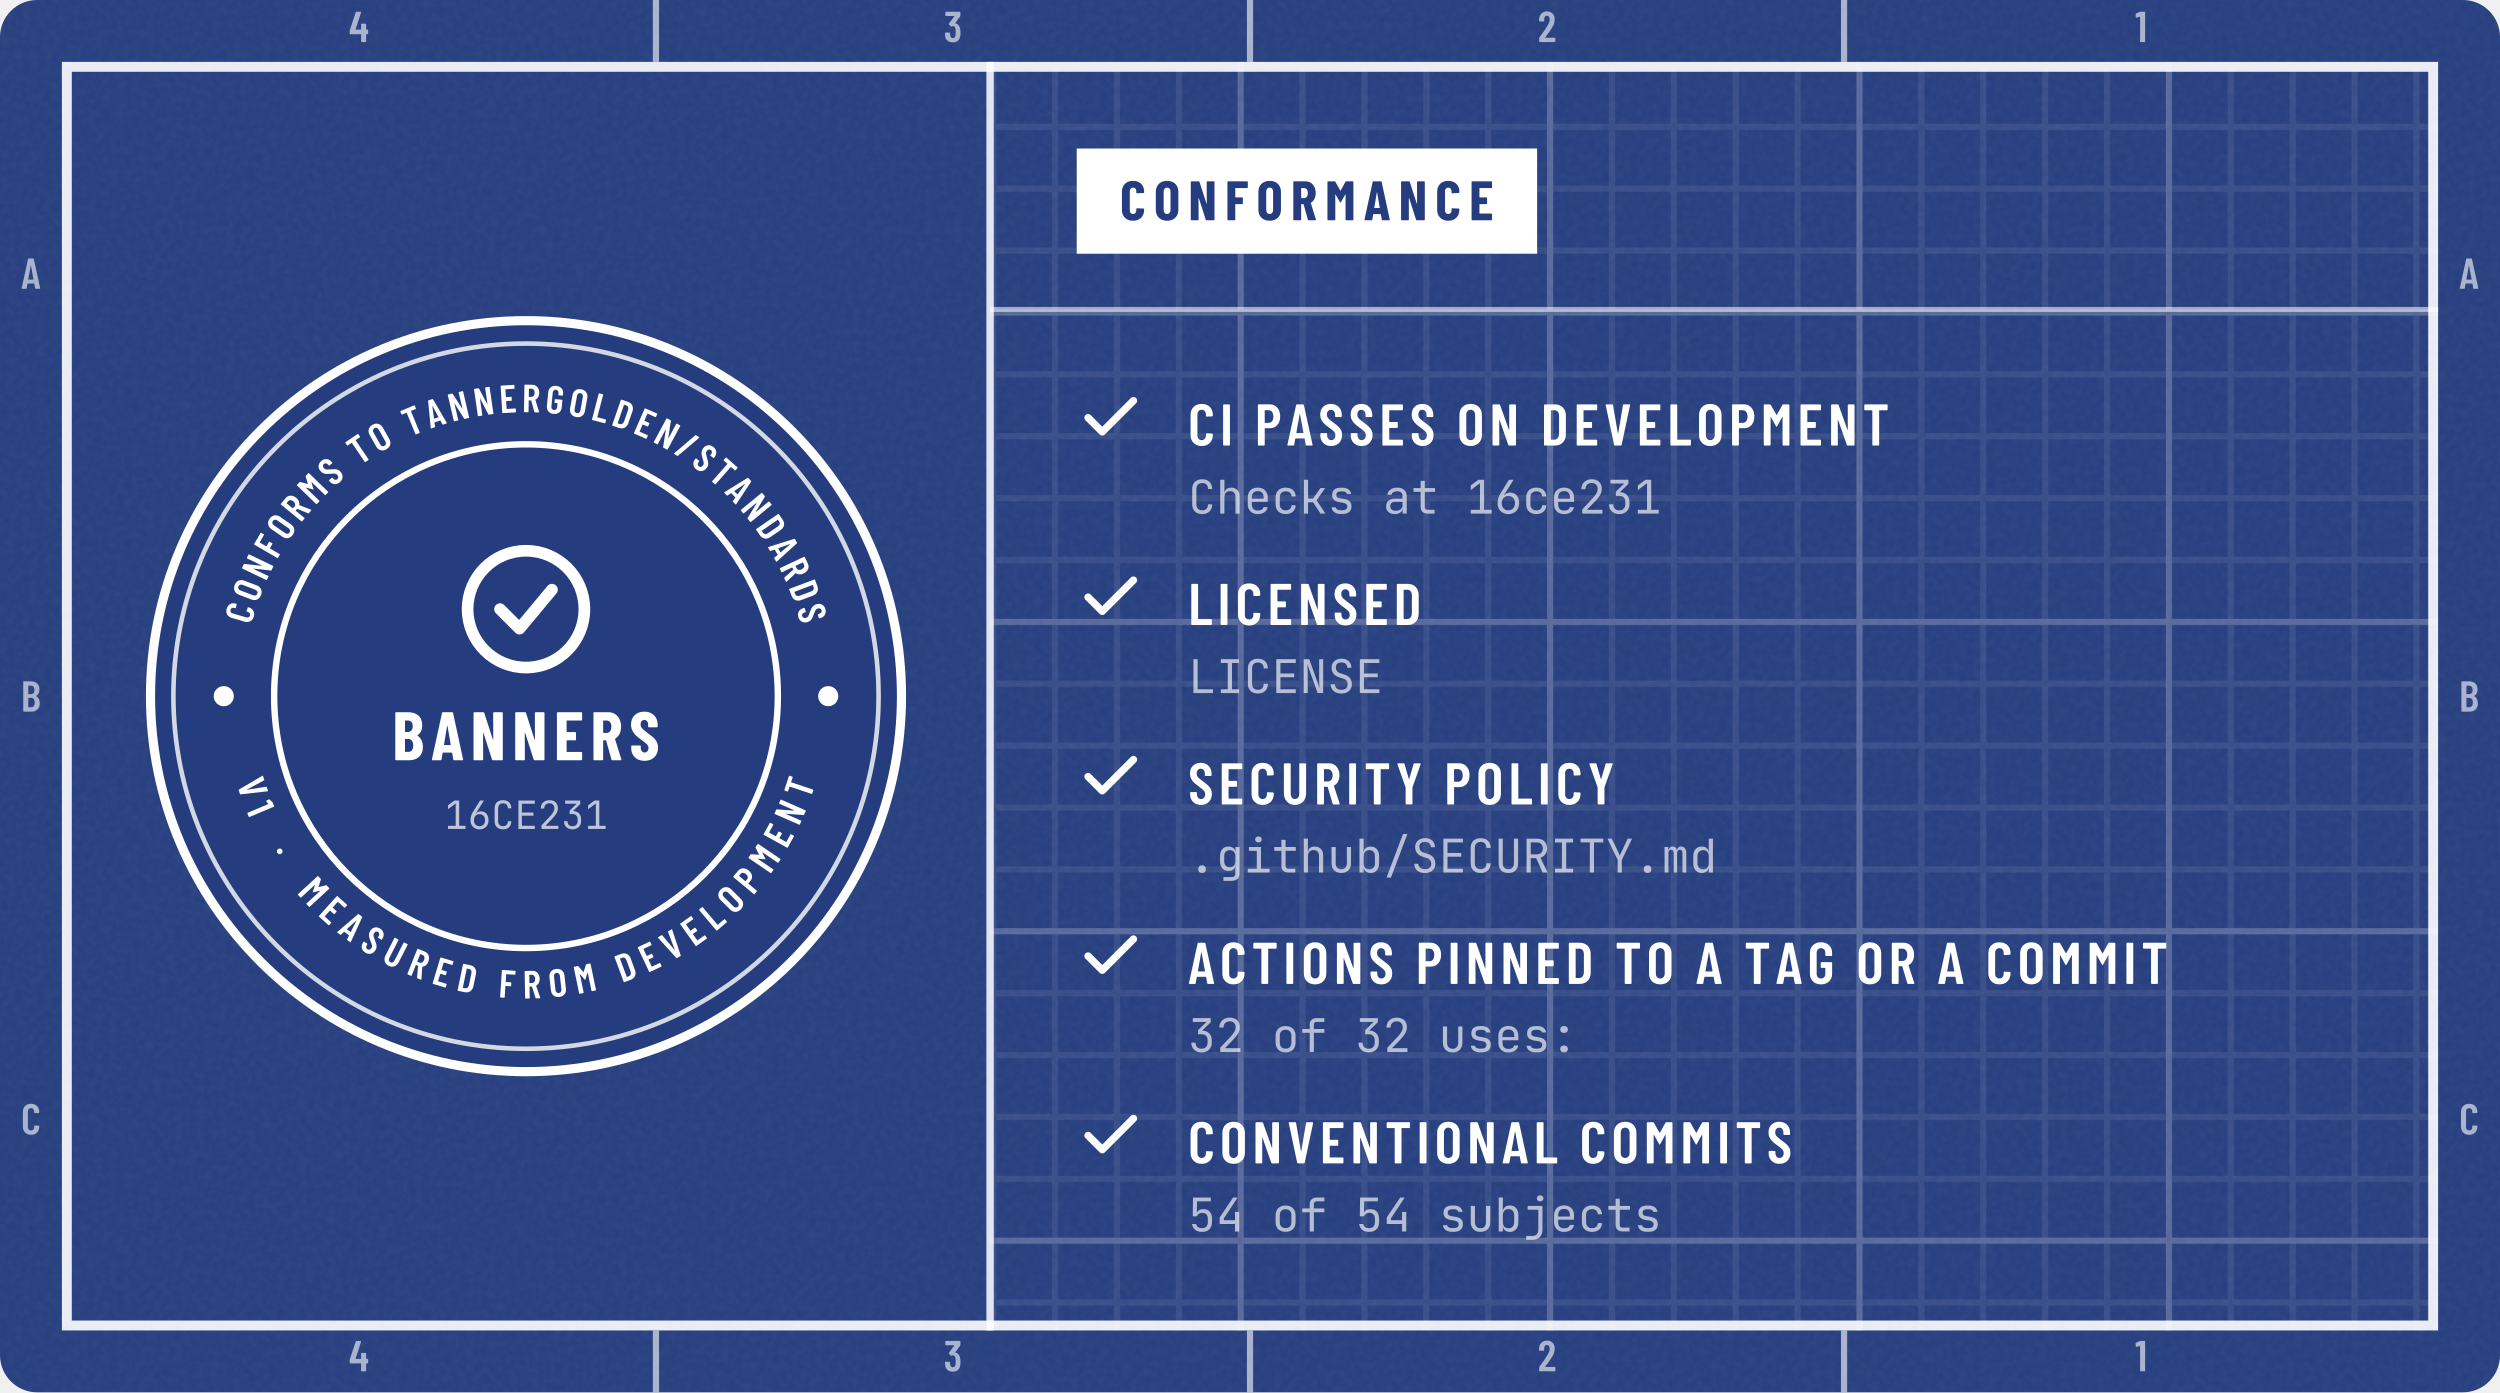
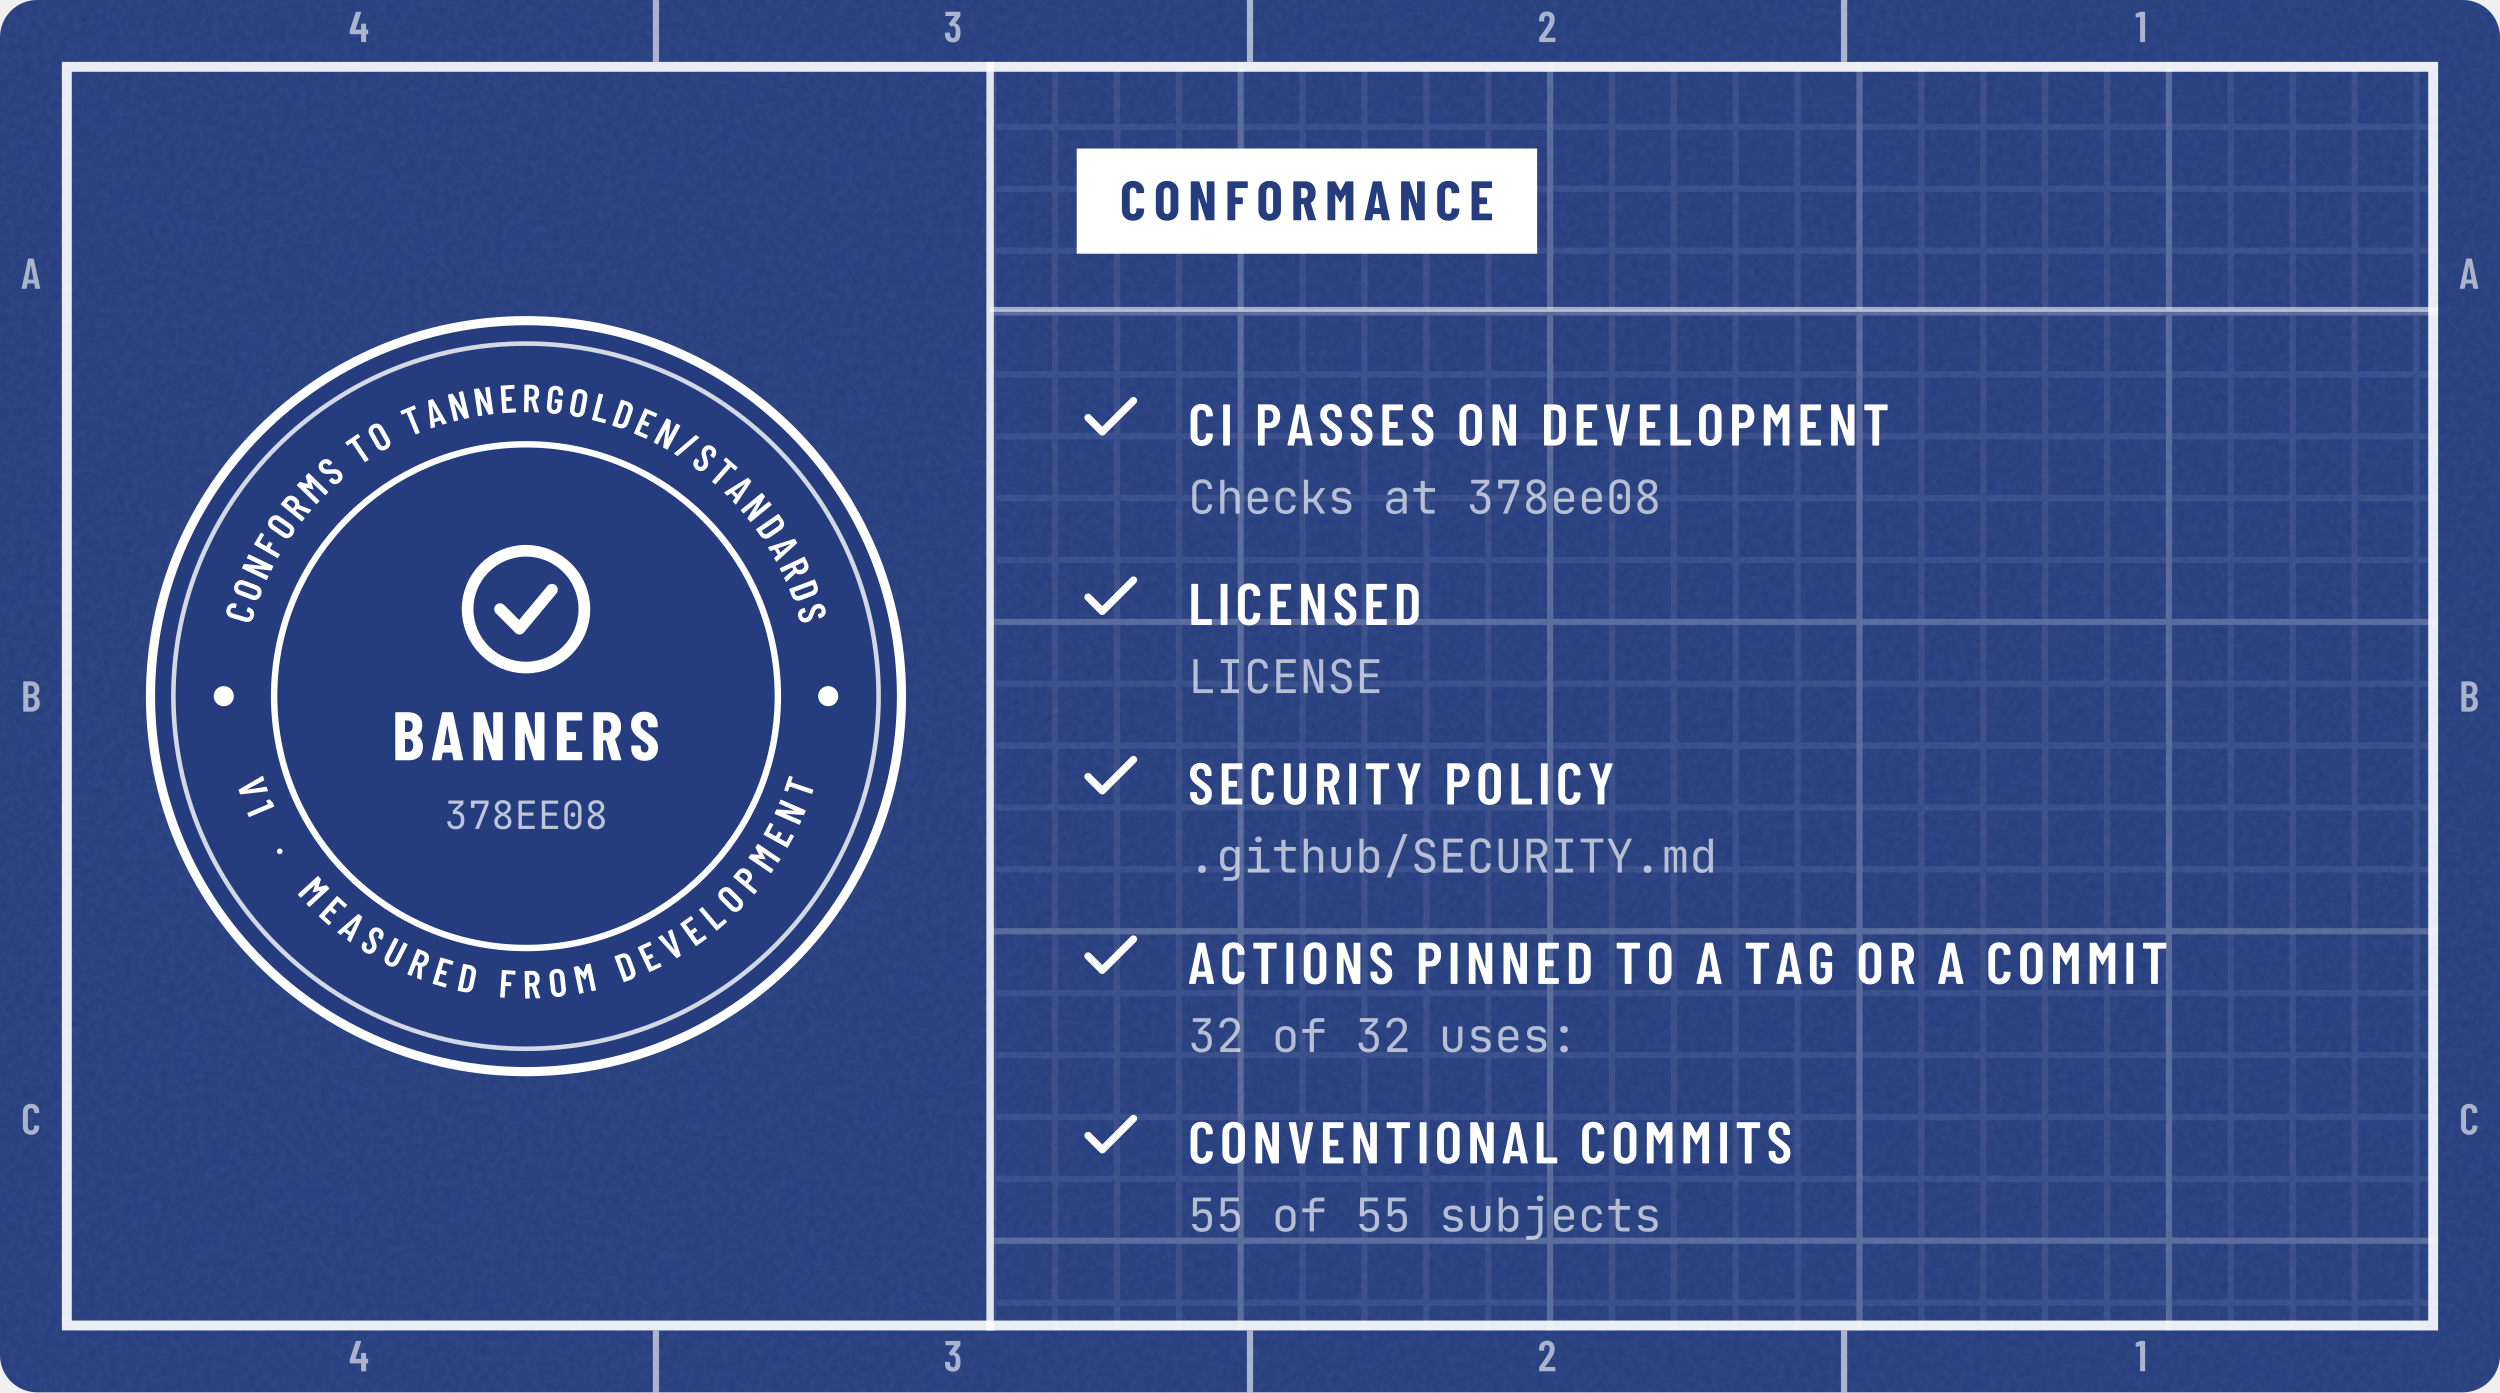
<svg xmlns="http://www.w3.org/2000/svg" width="404" height="225" viewBox="0 0 404 225" role="img" aria-labelledby="t d">
  <defs>
    <clipPath id="kc1">
      <rect x="0" y="0" width="404" height="225" rx="6" />
    </clipPath>
    <filter id="kn2" x="0" y="0" width="100%" height="100%">
      <feTurbulence type="fractalNoise" baseFrequency=".85" numOctaves="2" stitchTiles="stitch" />
      <feColorMatrix values="0 0 0 0 1 0 0 0 0 1 0 0 0 0 1 0 0 0 0.06 0" />
    </filter>
    <pattern id="kp3" width="10" height="10" patternUnits="userSpaceOnUse">
      <path d="M10 .5H.5V10" fill="none" stroke="#FFFFFF" stroke-opacity="0.075" />
    </pattern>
    <pattern id="kp4" width="50" height="50" patternUnits="userSpaceOnUse">
      <path d="M50 .5H.5V50" fill="none" stroke="#FFFFFF" stroke-opacity="0.16" />
    </pattern>
    <clipPath id="kc5">
      <path clip-rule="evenodd" d="M10 10h384v205h-384zM10 10h150v205h-150z" />
    </clipPath>
    <path id="m47" d="M21 14 226 690Q229 700 239 700H331Q337 700 340 696Q343 692 341 686L136 10Q133 0 123 0H31Q25 0 22 4Q19 8 21 14Z" />
    <path id="m49" d="M122 700H218Q223 700 226 696Q230 693 230 688V12Q230 7 226 4Q223 0 218 0H126Q121 0 118 4Q114 7 114 12V576Q114 578 112 580Q111 582 109 581L27 565H24Q13 565 13 576L10 643Q10 653 18 657L107 697Q114 700 122 700Z" />
    <path id="m50" d="M173 100H392Q397 100 400 96Q404 93 404 88V12Q404 7 400 4Q397 0 392 0H43Q38 0 34 4Q31 7 31 12V92Q31 101 36 107L75 160Q114 212 152 266Q189 320 215 363Q273 459 273 522Q273 562 256 585Q238 608 209 608Q180 608 163 586Q146 563 147 526V487Q147 482 144 478Q140 475 135 475H41Q36 475 32 478Q29 482 29 487V530Q33 610 84 659Q134 708 214 708Q293 708 342 656Q390 605 390 521Q390 471 373 422Q356 373 319 317Q294 277 260 229Q225 181 214 166Q184 126 170 106Q168 104 169 102Q170 100 173 100Z" />
    <path id="m51" d="M387 218Q387 169 380 134Q368 66 326 29Q283 -8 210 -8Q134 -8 86 32Q38 73 32 143Q30 165 28 207Q28 219 40 219H132Q144 219 144 207Q146 173 148 156Q153 125 169 108Q185 92 210 92Q234 92 250 108Q266 123 271 152Q276 182 276 230Q276 281 269 315Q263 341 248 355Q233 369 210 369Q195 369 183 360Q177 356 174 356Q172 356 166 360L119 408Q115 412 115 417Q115 421 118 425L243 595Q245 597 244 599Q242 601 239 601H49Q44 601 40 604Q37 608 37 613V688Q37 693 40 696Q44 700 49 700H373Q378 700 382 696Q385 693 385 688V609Q385 602 380 594L266 438Q262 432 268 431Q309 426 338 392Q368 358 378 307Q387 267 387 218Z" />
    <path id="m52" d="M443 275V194Q443 189 440 186Q436 182 431 182H401Q396 182 396 177V12Q396 7 392 4Q389 0 384 0H292Q287 0 284 4Q280 7 280 12V177Q280 182 275 182H29Q24 182 20 186Q17 189 17 194V259Q17 268 19 274L158 690Q161 700 171 700H271Q277 700 280 696Q283 693 281 686L153 293Q152 287 157 287H275Q280 287 280 292V412Q280 417 284 420Q287 424 292 424H384Q389 424 392 420Q396 417 396 412V292Q396 287 401 287H431Q436 287 440 284Q443 280 443 275Z" />
    <path id="m65" d="M325 11 306 116Q306 121 300 121H154Q148 121 148 116L129 11Q128 0 116 0H25Q11 0 14 13L162 689Q164 700 175 700H281Q292 700 294 689L442 13V9Q442 0 431 0H338Q326 0 325 11ZM171 212H282Q288 212 287 217L229 533Q228 536 226 536Q224 536 223 533L166 217Q165 212 171 212Z" />
    <path id="m66" d="M242 0H66Q61 0 58 4Q54 7 54 12V688Q54 693 58 696Q61 700 66 700H224Q319 700 373 652Q427 604 427 512Q427 409 354 365Q349 362 352 359Q391 334 413 292Q435 250 435 192Q435 100 382 50Q328 0 242 0ZM170 595V409Q170 404 175 404H226Q267 404 290 429Q313 454 313 500Q313 548 290 574Q267 600 226 600H175Q170 600 170 595ZM319 208Q319 260 296 290Q273 319 233 319H175Q170 319 170 314V106Q170 101 175 101H233Q273 101 296 129Q319 157 319 208Z" />
    <path id="m67" d="M42 180V521Q42 607 94 658Q145 708 230 708Q316 708 368 658Q420 607 420 521V509Q420 504 416 500Q413 496 408 496L315 492Q303 492 303 504V529Q303 564 283 586Q263 608 230 608Q198 608 178 586Q158 564 158 529V171Q158 136 178 114Q198 92 230 92Q263 92 283 114Q303 136 303 171V196Q303 201 306 204Q310 208 315 208L408 204Q413 204 416 200Q420 197 420 192V180Q420 95 368 44Q316 -8 230 -8Q145 -8 94 44Q42 95 42 180Z" />
    <path id="m68" d="M54 12V688Q54 693 58 696Q61 700 66 700H237Q323 700 374 648Q426 596 426 509V191Q426 104 374 52Q323 0 237 0H66Q61 0 58 4Q54 7 54 12ZM175 100 235 101Q268 101 288 128Q309 154 310 198V502Q310 547 290 574Q269 600 234 600H175Q170 600 170 595V105Q170 100 175 100Z" />
    <path id="m69" d="M391 600H175Q170 600 170 595V406Q170 401 175 401H303Q308 401 312 398Q315 394 315 389V312Q315 307 312 304Q308 300 303 300H175Q170 300 170 295V105Q170 100 175 100H391Q396 100 400 96Q403 93 403 88V12Q403 7 400 4Q396 0 391 0H66Q61 0 58 4Q54 7 54 12V688Q54 693 58 696Q61 700 66 700H391Q396 700 400 696Q403 693 403 688V612Q403 607 400 604Q396 600 391 600Z" />
    <path id="m70" d="M390 600H175Q170 600 170 595V406Q170 401 175 401H302Q307 401 310 398Q314 394 314 389V312Q314 307 310 304Q307 300 302 300H175Q170 300 170 295V12Q170 7 166 4Q163 0 158 0H66Q61 0 58 4Q54 7 54 12V688Q54 693 58 696Q61 700 66 700H390Q395 700 398 696Q402 693 402 688V612Q402 607 398 604Q395 600 390 600Z" />
    <path id="m71" d="M42 173V527Q42 609 94 658Q145 708 230 708Q315 708 368 658Q420 609 420 526V487Q420 482 416 478Q413 475 408 475H316Q311 475 308 478Q304 482 304 487V528Q304 564 284 586Q263 608 230 608Q197 608 177 586Q157 564 157 528V172Q157 136 177 114Q197 92 230 92Q263 92 284 114Q304 136 304 172V268Q304 273 299 273H238Q233 273 230 276Q226 280 226 285V358Q226 363 230 366Q233 370 238 370H408Q413 370 416 366Q420 363 420 358V173Q420 91 368 42Q315 -8 230 -8Q145 -8 94 42Q42 91 42 173Z" />
    <path id="m73" d="M54 12V688Q54 693 58 696Q61 700 66 700H158Q163 700 166 696Q170 693 170 688V12Q170 7 166 4Q163 0 158 0H66Q61 0 58 4Q54 7 54 12Z" />
    <path id="m76" d="M54 12V688Q54 693 58 696Q61 700 66 700H158Q163 700 166 696Q170 693 170 688V105Q170 100 175 100H391Q396 100 400 96Q403 93 403 88V12Q403 7 400 4Q396 0 391 0H66Q61 0 58 4Q54 7 54 12Z" />
    <path id="m77" d="M383 700H475Q480 700 484 696Q487 693 487 688V12Q487 7 484 4Q480 0 475 0H383Q378 0 374 4Q371 7 371 12V484Q371 488 369 488Q367 488 365 485L278 327Q273 319 269 319Q265 319 260 327L173 485Q171 488 169 488Q167 488 167 484V12Q167 7 164 4Q160 0 155 0H63Q58 0 54 4Q51 7 51 12V688Q51 693 54 696Q58 700 63 700H155Q165 700 170 692L267 521Q270 517 273 521L368 692Q373 700 383 700Z" />
    <path id="m78" d="M350 700H441Q446 700 450 696Q453 693 453 688V12Q453 7 450 4Q446 0 441 0H336Q326 0 323 10L174 434Q173 437 170 436Q168 436 168 433L169 12Q169 7 166 4Q162 0 157 0H66Q61 0 58 4Q54 7 54 12V688Q54 693 58 696Q61 700 66 700H169Q179 700 182 690L332 269Q333 266 336 266Q338 267 338 270V688Q338 693 342 696Q345 700 350 700Z" />
    <path id="m79" d="M42 182V518Q42 604 94 656Q147 708 233 708Q319 708 372 656Q425 604 425 518V182Q425 96 372 44Q319 -8 233 -8Q147 -8 94 44Q42 96 42 182ZM309 177V523Q309 561 288 584Q267 608 233 608Q199 608 178 584Q158 561 158 523V177Q158 139 178 116Q199 92 233 92Q267 92 288 116Q309 139 309 177Z" />
    <path id="m80" d="M432 495Q432 405 384 350Q337 295 259 295H174Q169 295 169 290V12Q169 7 166 4Q162 0 157 0H65Q60 0 56 4Q53 7 53 12V689Q53 694 56 698Q60 701 65 701H253Q306 701 346 675Q387 649 410 602Q432 555 432 495ZM316 492Q316 542 294 572Q271 601 234 601H174Q169 601 169 596V391Q169 386 174 386H234Q271 386 294 414Q316 443 316 492Z" />
    <path id="m82" d="M318 10 233 297Q231 301 228 301H175Q170 301 170 296V12Q170 7 166 4Q163 0 158 0H66Q61 0 58 4Q54 7 54 12V688Q54 693 58 696Q61 700 66 700H254Q307 700 348 674Q388 649 410 602Q433 556 433 496Q433 434 409 389Q385 344 342 321Q338 320 339 315L437 14Q438 12 438 9Q438 0 427 0H331Q321 0 318 10ZM170 595V396Q170 391 175 391H236Q272 391 294 419Q317 447 317 495Q317 543 294 572Q272 600 236 600H175Q170 600 170 595Z" />
    <path id="m83" d="M34 173V199Q34 204 38 208Q41 211 46 211H137Q142 211 146 208Q149 204 149 199V179Q149 140 168 116Q188 92 219 92Q250 92 270 114Q290 137 290 174Q290 200 279 219Q268 238 248 255Q228 272 184 304Q134 340 104 368Q73 396 52 436Q32 475 32 527Q32 610 82 659Q132 708 214 708Q297 708 348 656Q399 605 399 520V496Q399 491 396 488Q392 484 387 484H297Q292 484 288 488Q285 491 285 496V522Q285 561 266 584Q246 608 214 608Q184 608 165 586Q146 565 146 527Q146 491 166 466Q187 441 247 397Q308 352 339 324Q370 295 387 261Q404 227 404 180Q404 95 353 44Q302 -8 219 -8Q136 -8 85 42Q34 92 34 173Z" />
    <path id="m84" d="M425 688V612Q425 607 422 604Q418 600 413 600H286Q281 600 281 595V12Q281 7 278 4Q274 0 269 0H177Q172 0 168 4Q165 7 165 12V595Q165 600 160 600H40Q35 600 32 604Q28 607 28 612V688Q28 693 32 696Q35 700 40 700H413Q418 700 422 696Q425 693 425 688Z" />
    <path id="m85" d="M50 194V688Q50 693 54 696Q57 700 62 700H154Q159 700 162 696Q166 693 166 688V182Q166 142 186 117Q206 92 239 92Q272 92 292 117Q312 142 312 182V688Q312 693 316 696Q319 700 324 700H416Q421 700 424 696Q428 693 428 688V194Q428 103 376 48Q324 -8 239 -8Q153 -8 102 48Q50 103 50 194Z" />
    <path id="m86" d="M171 11 28 687 27 691Q27 700 38 700H139Q151 700 152 689L235 208Q236 205 238 205Q240 205 241 208L322 689Q323 700 335 700H433Q446 700 443 687L299 11Q297 0 286 0H184Q173 0 171 11Z" />
    <path id="m89" d="M170 13V286L169 292L30 686Q29 688 29 691Q29 700 40 700H136Q147 700 150 690L225 433Q226 430 228 430Q230 430 231 433L306 690Q309 700 320 700H416Q422 700 425 696Q428 693 426 686L287 292L286 286V13Q286 8 282 4Q279 1 274 1H182Q177 1 174 4Q170 8 170 13Z" />
    <path id="m183" d="M37 286Q37 317 57 337Q77 357 108 357Q139 357 158 337Q178 317 178 286Q178 255 158 235Q138 215 108 215Q77 215 57 235Q37 255 37 286Z" />
    <path id="j46" d="M300 -10Q262 -10 240 12Q217 34 217 71Q217 110 240 133Q262 156 300 156Q338 156 360 133Q383 110 383 71Q383 34 360 12Q338 -10 300 -10Z" />
    <path id="j47" d="M75 -110 430 830H525L170 -110Z" />
-     <path id="j49" d="M90 0V82H288V655L90 507V607L255 730H378V82H540V0Z" />
+     <path id="j48" d="M300 -10Q233 -10 184 16Q134 43 107 92Q80 140 80 205V525Q80 591 107 639Q134 687 184 714Q233 740 300 740Q368 740 417 714Q466 687 493 639Q520 591 520 525V205Q520 140 493 92Q466 43 416 16Q367 -10 300 -10ZM300 67Q360 67 396 106Q433 144 433 205V525Q433 586 396 624Q360 663 300 663Q240 663 204 624Q167 586 167 525V205Q167 144 204 106Q240 67 300 67ZM300 306Q273 306 256 323Q240 340 240 368Q240 395 256 412Q273 428 300 428Q327 428 344 412Q360 395 360 368Q360 340 344 323Q327 306 300 306Z" />
    <path id="j50" d="M92 0V92L315 329Q372 390 398 438Q424 485 424 529Q424 590 390 625Q357 660 299 660Q235 660 198 624Q162 588 162 525H72Q74 591 102 640Q131 688 182 714Q232 740 299 740Q365 740 414 714Q462 689 488 642Q514 595 514 530Q514 468 481 407Q448 346 373 268L193 82H526V0Z" />
    <path id="j51" d="M289 -10Q223 -10 174 16Q124 43 97 90Q70 137 70 200H160Q160 139 194 104Q229 70 290 70Q352 70 386 106Q420 142 420 200V252Q420 314 386 348Q352 382 290 382H215V472L396 648H100V730H487V640L303 462Q395 459 451 405Q510 348 510 252V200Q510 137 482 90Q455 43 405 16Q355 -10 289 -10Z" />
-     <path id="j52" d="M410 0V160H80V301L369 730H467L170 282V242H410V420H500V0Z" />
    <path id="j53" d="M298 -10Q209 -10 152 36Q95 82 85 160H175Q180 117 212 94Q244 70 299 70Q362 70 394 104Q425 138 425 200V271Q425 333 394 367Q362 401 300 401Q261 401 232 380Q203 360 190 326H100L105 730H489V648H192L189 405H192Q200 434 227 453Q264 480 327 480Q416 481 466 426Q515 370 515 271V200Q515 103 458 46Q401 -10 298 -10Z" />
-     <path id="j54" d="M301 -10Q231 -10 178 20Q126 49 97 102Q68 155 68 225Q68 280 84 333Q99 386 130 435L313 730H413L206 398L210 395Q229 423 262 438Q295 453 336 453Q396 453 440 425Q484 397 508 346Q532 295 532 225Q532 155 503 102Q474 49 422 20Q371 -10 301 -10ZM300 70Q364 70 403 112Q442 155 442 225Q442 295 403 338Q364 380 300 380Q236 380 197 338Q158 295 158 225Q158 155 197 112Q236 70 300 70Z" />
+     <path id="j55" d="M185 0 446 648H170V540H80V730H535V642L282 0Z" />
+     <path id="j56" d="M300 -10Q233 -10 184 14Q134 37 107 81Q80 125 80 184Q80 249 116 296Q150 342 225 378Q162 413 131 451Q95 496 95 559Q95 615 120 656Q145 697 191 719Q237 741 300 741Q363 741 409 719Q455 697 480 656Q505 615 505 559Q505 496 469 452Q439 414 375 379Q450 343 484 298Q520 250 520 184Q520 95 460 42Q401 -10 300 -10ZM300 70Q361 70 396 102Q432 133 432 186Q432 229 409 264Q386 299 343 320L300 341L254 319Q213 299 190 264Q168 230 168 188Q168 134 204 102Q239 70 300 70ZM299 415 325 427Q369 448 393 482Q417 516 417 557Q417 605 386 633Q354 661 300 661Q246 661 214 632Q183 604 183 556Q183 516 206 482Q230 448 271 428Z" />
    <path id="j58" d="M300 410Q263 410 240 430Q217 451 217 485Q217 519 240 540Q263 560 300 560Q338 560 360 540Q383 519 383 485Q383 451 360 430Q338 410 300 410ZM300 -10Q263 -10 240 10Q217 31 217 65Q217 99 240 120Q263 140 300 140Q338 140 360 120Q383 99 383 65Q383 31 360 10Q338 -10 300 -10Z" />
    <path id="j67" d="M304 -10Q238 -10 190 15Q141 40 114 88Q88 135 88 200V530Q88 596 114 643Q141 690 190 715Q238 740 304 740Q370 740 418 714Q466 689 492 642Q518 595 518 530H428Q428 592 396 626Q363 659 304 659Q245 659 212 626Q178 593 178 531V200Q178 138 212 104Q245 71 304 71Q363 71 396 104Q428 138 428 200H518Q518 136 492 88Q466 41 418 16Q370 -10 304 -10Z" />
    <path id="j69" d="M100 0V730H520V648H189V422H485V341H189V82H520V0Z" />
    <path id="j73" d="M105 0V82H254V648H105V730H495V648H346V82H495V0Z" />
    <path id="j76" d="M115 0V730H205V82H535V0Z" />
    <path id="j78" d="M90 0V730H210L433 105Q431 130 428 166Q426 203 424 244Q423 284 423 320V730H510V0H390L168 625Q170 601 172 564Q174 528 176 488Q177 447 177 410V0Z" />
    <path id="j82" d="M92 0V730H318Q383 730 432 704Q481 677 508 630Q535 583 535 520Q535 446 496 393Q458 340 392 320L545 0H439L299 310H182V0ZM182 391H318Q374 391 408 426Q442 462 442 520Q442 579 408 614Q374 649 318 649H182Z" />
    <path id="j83" d="M304 -10Q232 -10 180 14Q129 38 101 83Q73 128 72 190H162Q162 135 200 103Q237 71 304 71Q367 71 402 102Q438 133 438 188Q438 232 414 265Q391 298 347 311L248 342Q173 365 132 419Q92 473 92 546Q92 605 118 648Q145 692 193 716Q241 741 306 741Q402 741 460 688Q518 634 519 545H429Q429 599 396 630Q364 660 305 660Q247 660 214 632Q182 604 182 554Q182 509 206 476Q230 443 275 429L375 397Q448 374 488 319Q528 264 528 190Q528 130 500 85Q472 40 422 15Q371 -10 304 -10Z" />
    <path id="j84" d="M255 0V649H55V731H545V649H345V0Z" />
    <path id="j85" d="M300 -10Q198 -10 144 46Q90 103 90 200V730H180V200Q180 140 210 105Q239 70 300 70Q360 70 390 105Q420 140 420 200V730H510V200Q510 102 456 46Q403 -10 300 -10Z" />
    <path id="j89" d="M255 0V273L35 730H128L273 430Q285 405 292 388Q299 370 301 362Q303 370 310 388Q318 405 330 430L472 730H565L345 273V0Z" />
    <path id="j97" d="M252 -10Q165 -10 115 34Q65 79 65 155Q65 232 115 276Q165 320 250 320H420V375Q420 426 390 454Q359 481 303 481Q254 481 221 460Q188 440 183 405H93Q102 476 160 518Q218 560 305 560Q400 560 455 511Q510 462 510 378V0H422V105H421Q416 56 376 25Q329 -10 252 -10ZM274 61Q338 61 379 93Q420 125 420 175V253H252Q207 253 181 228Q155 203 155 160Q155 114 186 88Q218 61 274 61Z" />
    <path id="j98" d="M332 -10Q264 -10 223 27Q189 57 183 105H182V0H92V730H182V570L180 445H183Q189 492 224 523Q265 560 332 560Q415 560 465 505Q515 450 515 355V194Q515 100 465 45Q415 -10 332 -10ZM302 68Q359 68 392 102Q425 136 425 200V350Q425 414 392 448Q359 482 302 482Q247 482 214 447Q182 412 182 350V200Q182 138 214 103Q247 68 302 68Z" />
    <path id="j99" d="M304 -10Q238 -10 188 15Q139 40 112 88Q85 135 85 200V350Q85 416 112 463Q139 510 188 535Q238 560 304 560Q399 560 457 509Q515 458 518 370H428Q425 423 392 452Q360 480 304 480Q245 480 210 446Q175 413 175 351V200Q175 138 210 104Q245 70 304 70Q360 70 392 99Q425 128 428 180H518Q515 92 457 41Q399 -10 304 -10Z" />
    <path id="j100" d="M268 -10Q186 -10 136 45Q85 100 85 194V355Q85 450 135 505Q185 560 268 560Q336 560 377 523Q411 492 417 445H420L418 570V730H508V0H418V105H417Q411 57 377 27Q336 -10 268 -10ZM298 68Q354 68 386 103Q418 138 418 200V350Q418 412 386 447Q354 482 298 482Q241 482 208 448Q175 414 175 350V200Q175 136 208 102Q241 68 298 68Z" />
    <path id="j101" d="M300 -10Q235 -10 186 16Q138 42 112 90Q85 137 85 200V350Q85 414 112 461Q138 508 186 534Q235 560 300 560Q365 560 414 534Q462 508 488 461Q515 414 515 350V253H173V200Q173 135 206 100Q239 66 300 66Q352 66 384 84Q416 103 423 140H513Q504 71 446 30Q387 -10 300 -10ZM427 321V350Q427 415 394 450Q362 485 300 485Q239 485 206 450Q173 415 173 350V321Z" />
    <path id="j102" d="M220 0V413H60V495H220V590Q220 655 261 692Q302 730 374 730H535V648H374Q343 648 326 634Q310 619 310 590V495H535V413H310V0Z" />
    <path id="j103" d="M161 -180V-98H336Q378 -98 398 -79Q417 -60 417 -20V50L419 150H417Q413 101 378 70Q338 35 271 35Q186 35 137 90Q88 146 88 240V356Q88 450 137 505Q186 560 271 560Q338 560 378 525Q413 494 417 445H418V550H507V-20Q507 -94 462 -137Q416 -180 335 -180ZM298 113Q354 113 386 148Q418 183 418 245V350Q418 412 386 447Q354 482 298 482Q241 482 210 448Q178 414 178 350V245Q178 181 210 147Q241 113 298 113Z" />
    <path id="j104" d="M92 0V730H182V445H183Q189 495 221 525Q260 560 329 560Q412 560 461 509Q510 458 510 370V0H420V360Q420 419 388 452Q357 484 303 484Q247 484 214 449Q182 414 182 350V0Z" />
    <path id="j105" d="M85 0V82H280V468H110V550H370V82H555V0ZM315 649Q282 649 263 666Q244 683 244 712Q244 742 263 760Q282 777 315 777Q348 777 367 760Q386 742 386 712Q386 683 367 666Q348 649 315 649Z" />
    <path id="j106" d="M85 -180V-97H214Q276 -97 310 -64Q345 -30 345 31V468H115V550H435V31Q435 -66 375 -123Q315 -180 214 -180ZM385 649Q352 649 333 666Q314 683 314 712Q314 742 333 760Q352 777 385 777Q418 777 437 760Q456 742 456 712Q456 683 437 666Q418 649 385 649Z" />
    <path id="j107" d="M95 0V730H185V323H291L451 550H554L369 288L557 0H452L292 245H185V0Z" />
    <path id="j109" d="M66 0V550H145V484H151Q156 513 174 533Q198 560 240 560Q286 560 311 526Q324 509 330 484H334Q339 513 358 533Q383 560 425 560Q477 560 506 521Q534 482 534 418V0H451V419Q451 453 436 472Q422 491 394 491Q367 491 352 472Q336 454 336 420V0H264V419Q264 454 248 472Q233 491 205 491Q177 491 163 472Q149 454 149 420V0Z" />
    <path id="j111" d="M300 -8Q234 -8 186 17Q138 42 112 90Q85 137 85 202V348Q85 414 112 461Q138 508 186 533Q234 558 300 558Q366 558 414 533Q462 508 488 461Q515 414 515 349V202Q515 137 488 90Q462 42 414 17Q366 -8 300 -8ZM300 72Q359 72 392 105Q425 138 425 202V348Q425 412 392 445Q359 478 300 478Q242 478 208 445Q175 412 175 348V202Q175 138 208 105Q242 72 300 72Z" />
    <path id="j115" d="M283 -8Q227 -8 186 10Q144 27 120 59Q95 91 90 135H180Q186 106 212 89Q239 72 283 72H325Q378 72 404 94Q430 115 430 151Q430 186 406 206Q383 227 337 234L263 246Q182 260 142 296Q103 333 103 403Q103 477 150 518Q197 558 291 558H329Q408 558 456 521Q504 484 514 421H424Q418 447 394 462Q370 478 329 478H291Q240 478 216 459Q193 440 193 402Q193 368 213 352Q233 336 276 329L350 317Q439 303 480 265Q520 227 520 155Q520 79 472 36Q423 -8 325 -8Z" />
    <path id="j116" d="M360 0Q289 0 250 38Q210 76 210 145V468H55V550H210V705H300V550H520V468H300V145Q300 82 360 82H510V0Z" />
    <path id="j117" d="M299 -10Q204 -10 147 46Q90 103 90 200V550H180V200Q180 138 212 104Q244 69 299 69Q355 69 388 104Q420 138 420 200V550H510V200Q510 103 452 46Q394 -10 299 -10Z" />
    <path id="n65" d="M325 11 309 107Q309 112 303 112H176Q170 112 170 107L154 11Q153 0 141 0H24Q11 0 14 13L161 689Q163 700 174 700H309Q320 700 322 689L468 13L469 9Q469 0 458 0H338Q326 0 325 11ZM194 221H284Q289 221 288 226L241 499Q240 502 238 502Q236 502 235 499L190 226Q190 221 194 221Z" />
    <path id="n66" d="M245 0H56Q51 0 48 4Q44 7 44 12V688Q44 693 48 696Q51 700 56 700H223Q323 700 380 652Q436 604 436 509Q436 410 368 365Q364 362 367 359Q446 303 446 193Q446 100 390 50Q334 0 245 0ZM185 574V417Q185 412 190 412H226Q260 412 279 434Q298 455 298 494Q298 535 280 557Q261 579 226 579H190Q185 579 185 574ZM305 214Q305 258 286 284Q267 310 235 310H190Q185 310 185 305V127Q185 122 190 122H234Q267 122 286 146Q305 170 305 214Z" />
    <path id="n67" d="M34 189V513Q34 602 88 655Q143 708 233 708Q324 708 378 655Q433 602 433 513V502Q433 497 430 494Q426 490 421 490L304 485Q292 485 292 496V522Q292 551 276 569Q260 587 233 587Q207 587 191 569Q175 551 175 522V177Q175 148 191 130Q207 113 233 113Q260 113 276 130Q292 148 292 177V204Q292 209 296 212Q299 216 304 216L421 211Q426 211 430 208Q433 204 433 199V189Q433 99 378 46Q323 -8 233 -8Q143 -8 88 46Q34 99 34 189Z" />
    <path id="n69" d="M399 579H190Q185 579 185 574V416Q185 411 190 411H310Q315 411 318 408Q322 404 322 399V302Q322 297 318 294Q315 290 310 290H190Q185 290 185 285V126Q185 121 190 121H399Q404 121 408 118Q411 114 411 109V12Q411 7 408 4Q404 0 399 0H56Q51 0 48 4Q44 7 44 12V688Q44 693 48 696Q51 700 56 700H399Q404 700 408 696Q411 693 411 688V591Q411 586 408 582Q404 579 399 579Z" />
    <path id="n70" d="M398 579H190Q185 579 185 574V416Q185 411 190 411H309Q314 411 318 408Q321 404 321 399V302Q321 297 318 294Q314 290 309 290H190Q185 290 185 285V12Q185 7 182 4Q178 0 173 0H56Q51 0 48 4Q44 7 44 12V688Q44 693 48 696Q51 700 56 700H398Q403 700 406 696Q410 693 410 688V591Q410 586 406 582Q403 579 398 579Z" />
    <path id="n77" d="M379 700H495Q500 700 504 696Q507 693 507 688V12Q507 7 504 4Q500 0 495 0H378Q373 0 370 4Q366 7 366 12V461Q366 465 364 465Q362 465 360 462L282 324Q277 316 274 316Q271 316 266 324L188 462Q186 465 184 465Q182 465 182 461V12Q182 7 178 4Q175 0 170 0H53Q48 0 44 4Q41 7 41 12V688Q41 693 44 696Q48 700 53 700H168Q178 700 183 692L272 533Q275 529 278 533L364 692Q368 700 379 700Z" />
    <path id="n78" d="M342 700H458Q463 700 466 696Q470 693 470 688V12Q470 7 466 4Q463 0 458 0H326Q316 0 313 10L189 397Q188 400 186 400Q183 399 183 396L184 12Q184 7 180 4Q177 0 172 0H56Q51 0 48 4Q44 7 44 12V688Q44 693 48 696Q51 700 56 700H187Q197 700 200 690L325 303Q326 300 328 300Q331 301 331 304L330 688Q330 693 334 696Q337 700 342 700Z" />
    <path id="n79" d="M34 190V510Q34 600 89 654Q144 708 236 708Q328 708 384 654Q439 600 439 510V190Q439 100 384 46Q328 -8 236 -8Q144 -8 89 46Q34 100 34 190ZM298 184V516Q298 548 281 568Q264 587 236 587Q208 587 192 568Q175 548 175 516V184Q175 152 192 132Q208 113 236 113Q264 113 281 132Q298 152 298 184Z" />
    <path id="n82" d="M306 10 229 286Q227 290 224 290H190Q185 290 185 285V12Q185 7 182 4Q178 0 173 0H56Q51 0 48 4Q44 7 44 12V688Q44 693 48 696Q51 700 56 700H258Q313 700 356 674Q399 647 422 599Q446 551 446 489Q446 430 424 385Q401 340 361 315Q359 314 358 312Q357 311 358 309L450 14L451 10Q451 0 440 0H320Q309 0 306 10ZM185 574V403Q185 398 190 398H235Q266 398 286 422Q305 447 305 488Q305 530 286 554Q266 579 235 579H190Q185 579 185 574Z" />
    <path id="n83" d="M30 175V204Q30 209 34 212Q37 216 42 216H157Q162 216 166 212Q169 209 169 204V182Q169 151 185 132Q201 113 225 113Q249 113 265 131Q281 149 281 178Q281 208 261 230Q241 251 183 293Q133 329 102 357Q71 385 49 426Q27 467 27 521Q27 606 80 657Q133 708 220 708Q308 708 362 655Q415 602 415 516V492Q415 487 412 484Q408 480 403 480H288Q283 480 280 484Q276 487 276 492V519Q276 550 260 568Q245 587 220 587Q196 587 181 570Q166 552 166 521Q166 491 185 468Q204 445 260 404Q322 358 354 330Q385 301 402 266Q420 232 420 184Q420 96 366 44Q312 -8 224 -8Q166 -8 122 15Q78 38 54 80Q30 121 30 175Z" />
  </defs>
  <rect y="0" width="404" height="225" rx="6" fill="#253D7E" />
  <rect y="0" width="404" height="225" clip-path="url(#kc1)" filter="url(#kn2)" />
  <g clip-path="url(#kc5)">
    <rect y="0" width="404" height="225" fill="url(#kp3)" />
    <rect y="0" width="404" height="225" fill="url(#kp4)" />
  </g>
  <rect x="10.8" y="10.8" width="382.4" height="203.4" fill="none" stroke="#FFFFFF" stroke-opacity="0.9" stroke-width="1.6" />
  <path d="M106 0V10M106 215V225M202 0V10M202 215V225M298 0V10M298 215V225" stroke="#FFFFFF" stroke-opacity="0.6" />
  <g transform="scale(0.007 -0.007)" fill="#FFFFFF" fill-opacity="0.6">
    <use href="#m52" x="8056" y="-971" />
    <use href="#m52" x="8056" y="-31657" />
    <use href="#m51" x="21787" y="-971" />
    <use href="#m51" x="21787" y="-31657" />
    <use href="#m50" x="35502" y="-971" />
    <use href="#m50" x="35502" y="-31657" />
    <use href="#m49" x="49292" y="-971" />
    <use href="#m49" x="49292" y="-31657" />
    <use href="#m65" x="486" y="-6667" />
    <use href="#m65" x="56772" y="-6667" />
    <use href="#m66" x="483" y="-16429" />
    <use href="#m66" x="56769" y="-16429" />
    <use href="#m67" x="486" y="-26190" />
    <use href="#m67" x="56772" y="-26190" />
  </g>
  <path d="M160 10V215" stroke="#FFFFFF" stroke-opacity="0.85" stroke-width="1.2" />
  <g transform="translate(85 112.5) scale(0.74) translate(-85 -112.5)">
    <circle cx="85" cy="112.5" r="82" fill="#253D7E" stroke="#FFFFFF" stroke-width="2" />
    <circle cx="85" cy="112.5" r="77" fill="none" stroke="#FFFFFF" stroke-opacity="0.8" />
    <circle cx="85" cy="112.5" r="55" fill="none" stroke="#FFFFFF" stroke-width="1.4" />
    <g fill="#FFFFFF">
      <use href="#m67" transform="translate(85 112.5) rotate(-73.72) translate(-1.97 -62) scale(0.0086 -0.0086)" />
      <use href="#m79" transform="translate(85 112.5) rotate(-69.12) translate(-2.01 -62) scale(0.0086 -0.0086)" />
      <use href="#m78" transform="translate(85 112.5) rotate(-64.33) translate(-2.18 -62) scale(0.0086 -0.0086)" />
      <use href="#m70" transform="translate(85 112.5) rotate(-59.74) translate(-1.78 -62) scale(0.0086 -0.0086)" />
      <use href="#m79" transform="translate(85 112.5) rotate(-55.31) translate(-2.01 -62) scale(0.0086 -0.0086)" />
      <use href="#m82" transform="translate(85 112.5) rotate(-50.7) translate(-1.98 -62) scale(0.0086 -0.0086)" />
      <use href="#m77" transform="translate(85 112.5) rotate(-45.8) translate(-2.31 -62) scale(0.0086 -0.0086)" />
      <use href="#m83" transform="translate(85 112.5) rotate(-41.02) translate(-1.87 -62) scale(0.0086 -0.0086)" />
      <use href="#m84" transform="translate(85 112.5) rotate(-34.06) translate(-1.94 -62) scale(0.0086 -0.0086)" />
      <use href="#m79" transform="translate(85 112.5) rotate(-29.48) translate(-2.01 -62) scale(0.0086 -0.0086)" />
      <use href="#m84" transform="translate(85 112.5) rotate(-22.39) translate(-1.94 -62) scale(0.0086 -0.0086)" />
      <use href="#m65" transform="translate(85 112.5) rotate(-17.86) translate(-1.96 -62) scale(0.0086 -0.0086)" />
      <use href="#m78" transform="translate(85 112.5) rotate(-13.11) translate(-2.18 -62) scale(0.0086 -0.0086)" />
      <use href="#m78" transform="translate(85 112.5) rotate(-8.16) translate(-2.18 -62) scale(0.0086 -0.0086)" />
      <use href="#m69" transform="translate(85 112.5) rotate(-3.49) translate(-1.87 -62) scale(0.0086 -0.0086)" />
      <use href="#m82" transform="translate(85 112.5) rotate(0.99) translate(-1.98 -62) scale(0.0086 -0.0086)" />
      <use href="#m71" transform="translate(85 112.5) rotate(5.59) translate(-1.99 -62) scale(0.0086 -0.0086)" />
      <use href="#m79" transform="translate(85 112.5) rotate(10.2) translate(-2.01 -62) scale(0.0086 -0.0086)" />
      <use href="#m76" transform="translate(85 112.5) rotate(14.63) translate(-1.78 -62) scale(0.0086 -0.0086)" />
      <use href="#m68" transform="translate(85 112.5) rotate(19.08) translate(-2.03 -62) scale(0.0086 -0.0086)" />
      <use href="#m69" transform="translate(85 112.5) rotate(23.61) translate(-1.87 -62) scale(0.0086 -0.0086)" />
      <use href="#m78" transform="translate(85 112.5) rotate(28.28) translate(-2.18 -62) scale(0.0086 -0.0086)" />
      <use href="#m47" transform="translate(85 112.5) rotate(32.75) translate(-1.66 -62) scale(0.0086 -0.0086)" />
      <use href="#m83" transform="translate(85 112.5) rotate(36.93) translate(-1.87 -62) scale(0.0086 -0.0086)" />
      <use href="#m84" transform="translate(85 112.5) rotate(41.38) translate(-1.94 -62) scale(0.0086 -0.0086)" />
      <use href="#m65" transform="translate(85 112.5) rotate(45.91) translate(-1.96 -62) scale(0.0086 -0.0086)" />
      <use href="#m78" transform="translate(85 112.5) rotate(50.66) translate(-2.18 -62) scale(0.0086 -0.0086)" />
      <use href="#m68" transform="translate(85 112.5) rotate(55.47) translate(-2.03 -62) scale(0.0086 -0.0086)" />
      <use href="#m65" transform="translate(85 112.5) rotate(60.09) translate(-1.96 -62) scale(0.0086 -0.0086)" />
      <use href="#m82" transform="translate(85 112.5) rotate(64.65) translate(-1.98 -62) scale(0.0086 -0.0086)" />
      <use href="#m68" transform="translate(85 112.5) rotate(69.28) translate(-2.03 -62) scale(0.0086 -0.0086)" />
      <use href="#m83" transform="translate(85 112.5) rotate(73.81) translate(-1.87 -62) scale(0.0086 -0.0086)" />
    </g>
    <g fill="#FFFFFF">
      <use href="#m86" transform="translate(85 112.5) rotate(71.49) translate(-2.03 66.02) scale(0.0086 -0.0086)" />
      <use href="#m49" transform="translate(85 112.5) rotate(67.09) translate(-1.18 66.02) scale(0.0086 -0.0086)" />
      <use href="#m183" transform="translate(85 112.5) rotate(57.79) translate(-0.92 66.02) scale(0.0086 -0.0086)" />
      <use href="#m77" transform="translate(85 112.5) rotate(47.4) translate(-2.31 66.02) scale(0.0086 -0.0086)" />
      <use href="#m69" transform="translate(85 112.5) rotate(42.07) translate(-1.87 66.02) scale(0.0086 -0.0086)" />
      <use href="#m65" transform="translate(85 112.5) rotate(37.07) translate(-1.96 66.02) scale(0.0086 -0.0086)" />
      <use href="#m83" transform="translate(85 112.5) rotate(32.08) translate(-1.87 66.02) scale(0.0086 -0.0086)" />
      <use href="#m85" transform="translate(85 112.5) rotate(27) translate(-2.06 66.02) scale(0.0086 -0.0086)" />
      <use href="#m82" transform="translate(85 112.5) rotate(21.81) translate(-1.98 66.02) scale(0.0086 -0.0086)" />
      <use href="#m69" transform="translate(85 112.5) rotate(16.79) translate(-1.87 66.02) scale(0.0086 -0.0086)" />
      <use href="#m68" transform="translate(85 112.5) rotate(11.73) translate(-2.03 66.02) scale(0.0086 -0.0086)" />
      <use href="#m70" transform="translate(85 112.5) rotate(3.77) translate(-1.78 66.02) scale(0.0086 -0.0086)" />
      <use href="#m82" transform="translate(85 112.5) rotate(-1.16) translate(-1.98 66.02) scale(0.0086 -0.0086)" />
      <use href="#m79" transform="translate(85 112.5) rotate(-6.31) translate(-2.01 66.02) scale(0.0086 -0.0086)" />
      <use href="#m77" transform="translate(85 112.5) rotate(-11.77) translate(-2.31 66.02) scale(0.0086 -0.0086)" />
      <use href="#m68" transform="translate(85 112.5) rotate(-20.24) translate(-2.03 66.02) scale(0.0086 -0.0086)" />
      <use href="#m69" transform="translate(85 112.5) rotate(-25.3) translate(-1.87 66.02) scale(0.0086 -0.0086)" />
      <use href="#m86" transform="translate(85 112.5) rotate(-30.36) translate(-2.03 66.02) scale(0.0086 -0.0086)" />
      <use href="#m69" transform="translate(85 112.5) rotate(-35.41) translate(-1.87 66.02) scale(0.0086 -0.0086)" />
      <use href="#m76" transform="translate(85 112.5) rotate(-40.24) translate(-1.78 66.02) scale(0.0086 -0.0086)" />
      <use href="#m79" transform="translate(85 112.5) rotate(-45.2) translate(-2.01 66.02) scale(0.0086 -0.0086)" />
      <use href="#m80" transform="translate(85 112.5) rotate(-50.33) translate(-1.97 66.02) scale(0.0086 -0.0086)" />
      <use href="#m77" transform="translate(85 112.5) rotate(-55.75) translate(-2.31 66.02) scale(0.0086 -0.0086)" />
      <use href="#m69" transform="translate(85 112.5) rotate(-61.09) translate(-1.87 66.02) scale(0.0086 -0.0086)" />
      <use href="#m78" transform="translate(85 112.5) rotate(-66.29) translate(-2.18 66.02) scale(0.0086 -0.0086)" />
      <use href="#m84" transform="translate(85 112.5) rotate(-71.56) translate(-1.94 66.02) scale(0.0086 -0.0086)" />
    </g>
    <circle cx="19" cy="112.5" r="2.2" fill="#FFFFFF" />
    <circle cx="151" cy="112.5" r="2.2" fill="#FFFFFF" />
    <g transform="translate(68 76.5) scale(1.4167)" fill="none" stroke="#FFFFFF" stroke-width="1.8" stroke-linecap="round" stroke-linejoin="round">
      <circle cx="12" cy="12" r="9" />
      <path d="M8 12l3 3 5-6" />
    </g>
    <g transform="translate(55.8 126.5) scale(0.015 -0.015)" fill="#FFFFFF">
      <use href="#n66" x="0" />
      <use href="#n65" x="563" />
      <use href="#n78" x="1139" />
      <use href="#n78" x="1746" />
      <use href="#n69" x="2353" />
      <use href="#n82" x="2885" />
      <use href="#n83" x="3449" />
    </g>
    <g transform="translate(67.2 141.5) scale(0.0085 -0.0085)" fill="#FFFFFF" fill-opacity="0.7">
-       <use href="#j49" x="0" />
-       <use href="#j54" x="600" />
-       <use href="#j67" x="1200" />
+       <use href="#j51" x="0" />
+       <use href="#j55" x="600" />
+       <use href="#j56" x="1200" />
      <use href="#j69" x="1800" />
-       <use href="#j50" x="2400" />
-       <use href="#j51" x="3000" />
-       <use href="#j49" x="3600" />
+       <use href="#j69" x="2400" />
+       <use href="#j48" x="3000" />
+       <use href="#j56" x="3600" />
    </g>
  </g>
  <rect x="174" y="24" width="74.4" height="17" fill="#FFFFFF" />
  <g transform="translate(181 35.6) scale(0.009 -0.009)" fill="#253D7E">
    <use href="#n67" x="0" />
    <use href="#n79" x="608" />
    <use href="#n78" x="1226" />
    <use href="#n70" x="1884" />
    <use href="#n79" x="2450" />
    <use href="#n82" x="3067" />
    <use href="#n77" x="3683" />
    <use href="#n65" x="4375" />
    <use href="#n78" x="5002" />
    <use href="#n67" x="5660" />
    <use href="#n69" x="6268" />
  </g>
  <path d="M160 50H394" fill="none" stroke="#FFFFFF" stroke-opacity="0.55" stroke-width=".8" />
  <g transform="translate(174 62) scale(0.4583)" fill="none" stroke="#FFFFFF" stroke-width="2.6" stroke-linecap="round" stroke-linejoin="round">
    <path d="M20 6L9 17l-5-5" />
  </g>
  <g transform="translate(192 72) scale(0.0095 -0.0095)" fill="#FFFFFF">
    <use href="#m67" x="0" />
    <use href="#m73" x="541" />
    <use href="#m80" x="1134" />
    <use href="#m65" x="1675" />
    <use href="#m83" x="2215" />
    <use href="#m83" x="2733" />
    <use href="#m69" x="3251" />
    <use href="#m83" x="3771" />
    <use href="#m79" x="4573" />
    <use href="#m78" x="5124" />
    <use href="#m68" x="6000" />
    <use href="#m69" x="6556" />
    <use href="#m86" x="7075" />
    <use href="#m69" x="7630" />
    <use href="#m76" x="8150" />
    <use href="#m79" x="8649" />
    <use href="#m80" x="9200" />
    <use href="#m77" x="9741" />
    <use href="#m69" x="10363" />
    <use href="#m78" x="10883" />
    <use href="#m84" x="11474" />
  </g>
  <g transform="translate(192 83) scale(0.0075 -0.0075)" fill="#FFFFFF" fill-opacity="0.65">
    <use href="#j67" x="0" />
    <use href="#j104" x="600" />
    <use href="#j101" x="1200" />
    <use href="#j99" x="1800" />
    <use href="#j107" x="2400" />
    <use href="#j115" x="3000" />
    <use href="#j97" x="4200" />
    <use href="#j116" x="4800" />
-     <use href="#j49" x="6000" />
-     <use href="#j54" x="6600" />
-     <use href="#j99" x="7200" />
+     <use href="#j51" x="6000" />
+     <use href="#j55" x="6600" />
+     <use href="#j56" x="7200" />
    <use href="#j101" x="7800" />
-     <use href="#j50" x="8400" />
-     <use href="#j51" x="9000" />
-     <use href="#j49" x="9600" />
+     <use href="#j101" x="8400" />
+     <use href="#j48" x="9000" />
+     <use href="#j56" x="9600" />
  </g>
  <g transform="translate(174 91) scale(0.4583)" fill="none" stroke="#FFFFFF" stroke-width="2.6" stroke-linecap="round" stroke-linejoin="round">
    <path d="M20 6L9 17l-5-5" />
  </g>
  <g transform="translate(192 101) scale(0.0095 -0.0095)" fill="#FFFFFF">
    <use href="#m76" x="0" />
    <use href="#m73" x="499" />
    <use href="#m67" x="807" />
    <use href="#m69" x="1349" />
    <use href="#m78" x="1868" />
    <use href="#m83" x="2459" />
    <use href="#m69" x="2977" />
    <use href="#m68" x="3496" />
  </g>
  <g transform="translate(192 112) scale(0.0075 -0.0075)" fill="#FFFFFF" fill-opacity="0.65">
    <use href="#j76" x="0" />
    <use href="#j73" x="600" />
    <use href="#j67" x="1200" />
    <use href="#j69" x="1800" />
    <use href="#j78" x="2400" />
    <use href="#j83" x="3000" />
    <use href="#j69" x="3600" />
  </g>
  <g transform="translate(174 120) scale(0.4583)" fill="none" stroke="#FFFFFF" stroke-width="2.6" stroke-linecap="round" stroke-linejoin="round">
    <path d="M20 6L9 17l-5-5" />
  </g>
  <g transform="translate(192 130) scale(0.0095 -0.0095)" fill="#FFFFFF">
    <use href="#m83" x="0" />
    <use href="#m69" x="518" />
    <use href="#m67" x="1037" />
    <use href="#m85" x="1579" />
    <use href="#m82" x="2141" />
    <use href="#m73" x="2686" />
    <use href="#m84" x="2994" />
    <use href="#m89" x="3530" />
    <use href="#m80" x="4355" />
    <use href="#m79" x="4896" />
    <use href="#m76" x="5447" />
    <use href="#m73" x="5947" />
    <use href="#m67" x="6255" />
    <use href="#m89" x="6796" />
  </g>
  <g transform="translate(192 141) scale(0.0075 -0.0075)" fill="#FFFFFF" fill-opacity="0.65">
    <use href="#j46" x="0" />
    <use href="#j103" x="600" />
    <use href="#j105" x="1200" />
    <use href="#j116" x="1800" />
    <use href="#j104" x="2400" />
    <use href="#j117" x="3000" />
    <use href="#j98" x="3600" />
    <use href="#j47" x="4200" />
    <use href="#j83" x="4800" />
    <use href="#j69" x="5400" />
    <use href="#j67" x="6000" />
    <use href="#j85" x="6600" />
    <use href="#j82" x="7200" />
    <use href="#j73" x="7800" />
    <use href="#j84" x="8400" />
    <use href="#j89" x="9000" />
    <use href="#j46" x="9600" />
    <use href="#j109" x="10200" />
    <use href="#j100" x="10800" />
  </g>
  <g transform="translate(174 149) scale(0.4583)" fill="none" stroke="#FFFFFF" stroke-width="2.6" stroke-linecap="round" stroke-linejoin="round">
    <path d="M20 6L9 17l-5-5" />
  </g>
  <g transform="translate(192 159) scale(0.0095 -0.0095)" fill="#FFFFFF">
    <use href="#m65" x="0" />
    <use href="#m67" x="540" />
    <use href="#m84" x="1081" />
    <use href="#m73" x="1618" />
    <use href="#m79" x="1926" />
    <use href="#m78" x="2477" />
    <use href="#m83" x="3068" />
    <use href="#m80" x="3871" />
    <use href="#m73" x="4412" />
    <use href="#m78" x="4720" />
    <use href="#m78" x="5311" />
    <use href="#m69" x="5903" />
    <use href="#m68" x="6422" />
    <use href="#m84" x="7262" />
    <use href="#m79" x="7798" />
    <use href="#m65" x="8634" />
    <use href="#m84" x="9458" />
    <use href="#m65" x="9994" />
    <use href="#m71" x="10535" />
    <use href="#m79" x="11365" />
    <use href="#m82" x="11916" />
    <use href="#m65" x="12746" />
    <use href="#m67" x="13570" />
    <use href="#m79" x="14111" />
    <use href="#m77" x="14663" />
    <use href="#m77" x="15285" />
    <use href="#m73" x="15907" />
    <use href="#m84" x="16215" />
  </g>
  <g transform="translate(192 170) scale(0.0075 -0.0075)" fill="#FFFFFF" fill-opacity="0.65">
    <use href="#j51" x="0" />
    <use href="#j50" x="600" />
    <use href="#j111" x="1800" />
    <use href="#j102" x="2400" />
    <use href="#j51" x="3600" />
    <use href="#j50" x="4200" />
    <use href="#j117" x="5400" />
    <use href="#j115" x="6000" />
    <use href="#j101" x="6600" />
    <use href="#j115" x="7200" />
    <use href="#j58" x="7800" />
  </g>
  <g transform="translate(174 178) scale(0.4583)" fill="none" stroke="#FFFFFF" stroke-width="2.6" stroke-linecap="round" stroke-linejoin="round">
    <path d="M20 6L9 17l-5-5" />
  </g>
  <g transform="translate(192 188) scale(0.0095 -0.0095)" fill="#FFFFFF">
    <use href="#m67" x="0" />
    <use href="#m79" x="541" />
    <use href="#m78" x="1092" />
    <use href="#m86" x="1684" />
    <use href="#m69" x="2239" />
    <use href="#m78" x="2758" />
    <use href="#m84" x="3349" />
    <use href="#m73" x="3885" />
    <use href="#m79" x="4194" />
    <use href="#m78" x="4745" />
    <use href="#m65" x="5336" />
    <use href="#m76" x="5876" />
    <use href="#m67" x="6660" />
    <use href="#m79" x="7201" />
    <use href="#m77" x="7752" />
    <use href="#m77" x="8374" />
    <use href="#m73" x="8997" />
    <use href="#m84" x="9305" />
    <use href="#m83" x="9841" />
  </g>
  <g transform="translate(192 199) scale(0.0075 -0.0075)" fill="#FFFFFF" fill-opacity="0.65">
    <use href="#j53" x="0" />
-     <use href="#j52" x="600" />
+     <use href="#j53" x="600" />
    <use href="#j111" x="1800" />
    <use href="#j102" x="2400" />
    <use href="#j53" x="3600" />
-     <use href="#j52" x="4200" />
+     <use href="#j53" x="4200" />
    <use href="#j115" x="5400" />
    <use href="#j117" x="6000" />
    <use href="#j98" x="6600" />
    <use href="#j106" x="7200" />
    <use href="#j101" x="7800" />
    <use href="#j99" x="8400" />
    <use href="#j116" x="9000" />
    <use href="#j115" x="9600" />
  </g>
</svg>
